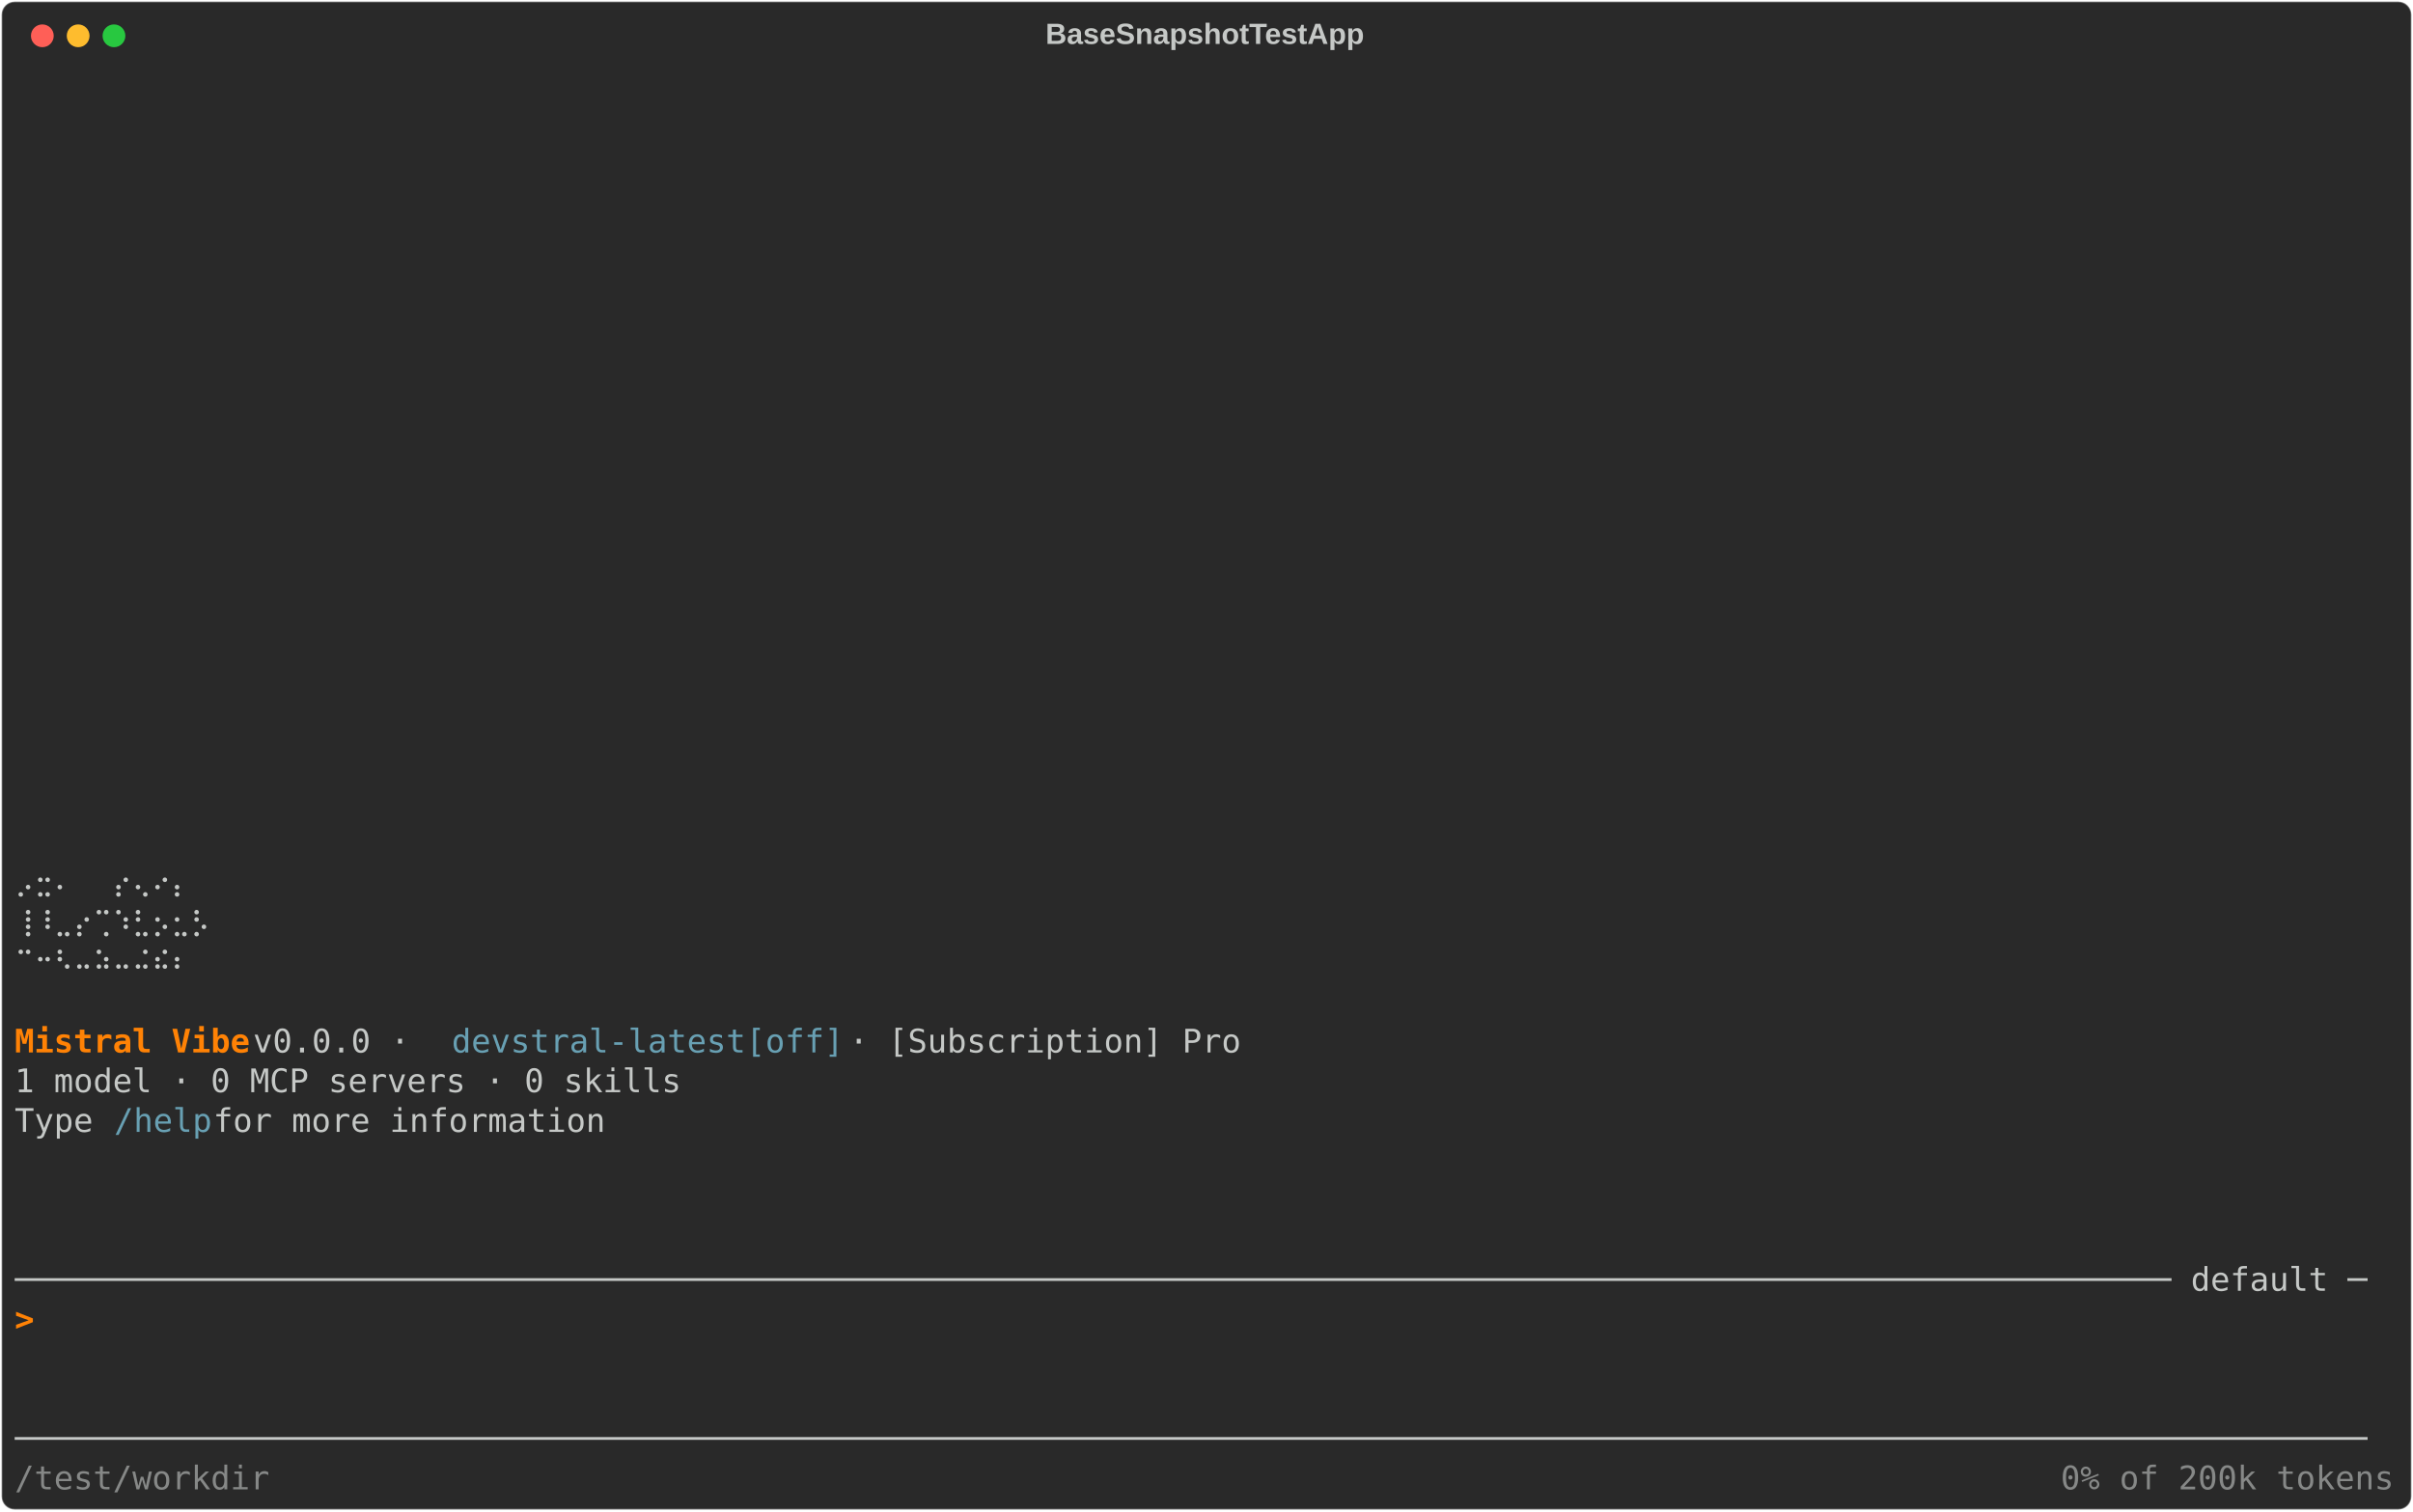
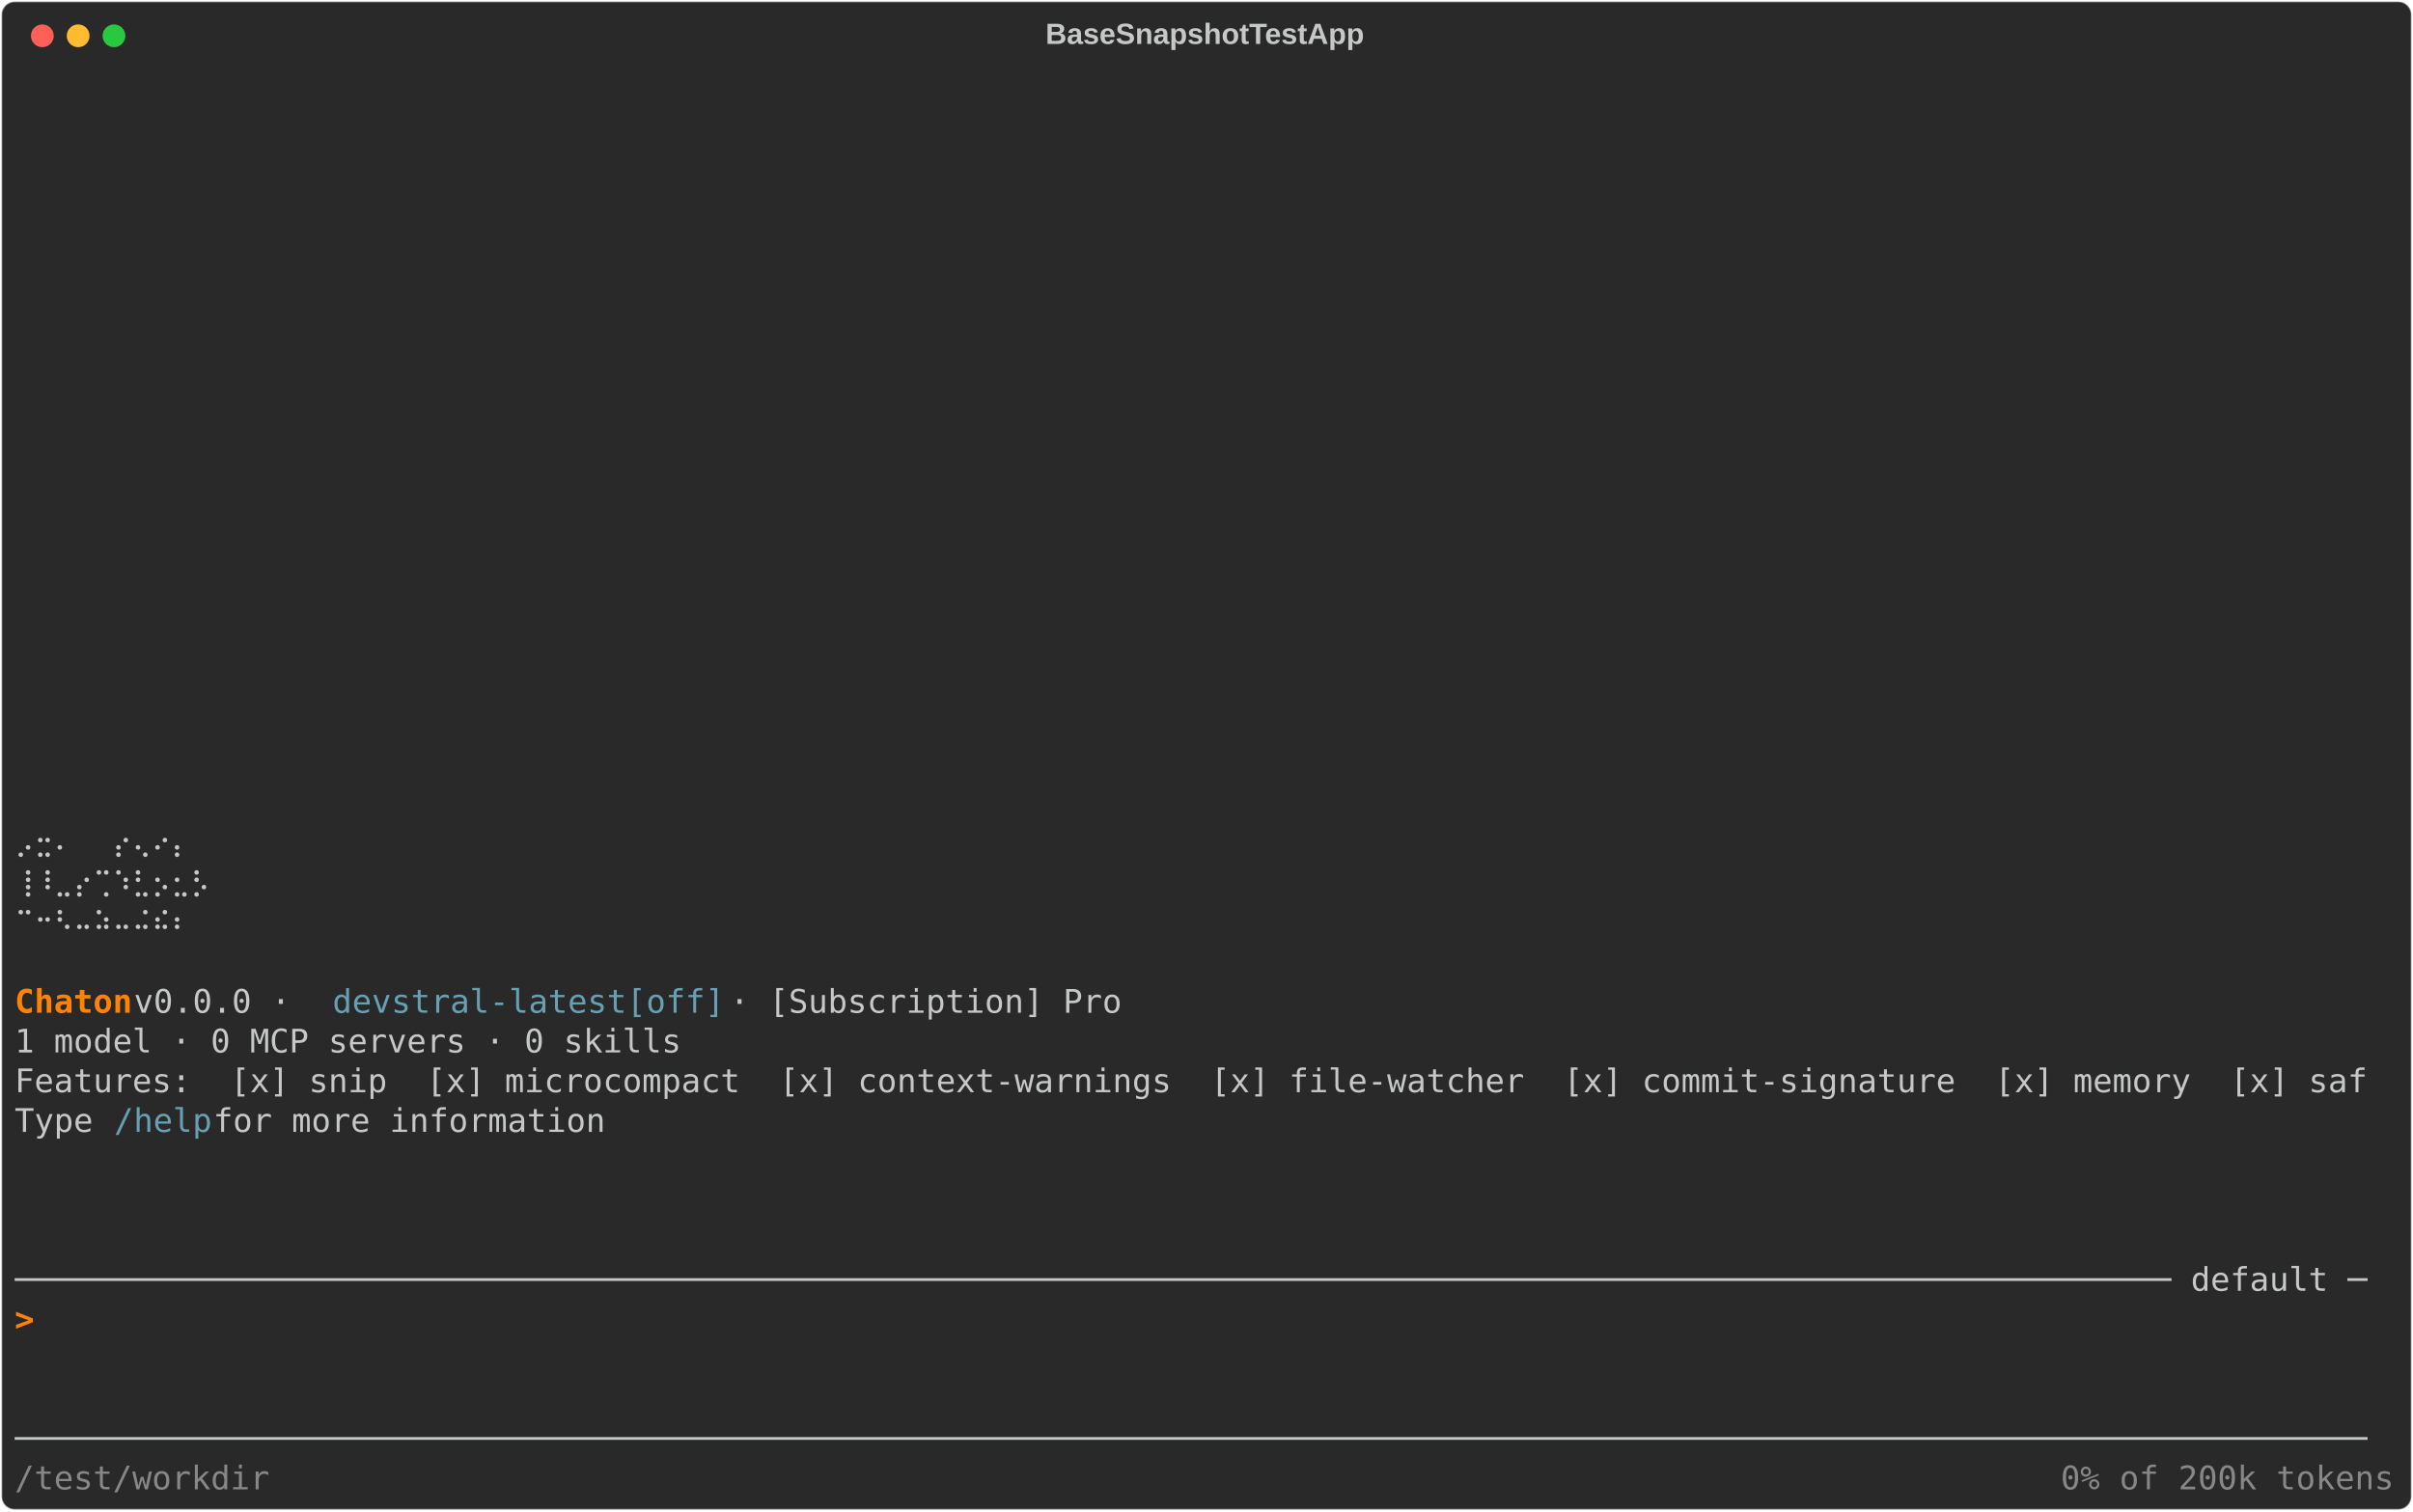
<svg xmlns="http://www.w3.org/2000/svg" class="rich-terminal" viewBox="0 0 1482 928.4">
  <style>

    @font-face {
        font-family: "Fira Code";
        src: local("FiraCode-Regular"),
                url("https://cdnjs.cloudflare.com/ajax/libs/firacode/6.2.0/woff2/FiraCode-Regular.woff2") format("woff2"),
                url("https://cdnjs.cloudflare.com/ajax/libs/firacode/6.2.0/woff/FiraCode-Regular.woff") format("woff");
        font-style: normal;
        font-weight: 400;
    }
    @font-face {
        font-family: "Fira Code";
        src: local("FiraCode-Bold"),
                url("https://cdnjs.cloudflare.com/ajax/libs/firacode/6.2.0/woff2/FiraCode-Bold.woff2") format("woff2"),
                url("https://cdnjs.cloudflare.com/ajax/libs/firacode/6.2.0/woff/FiraCode-Bold.woff") format("woff");
        font-style: bold;
        font-weight: 700;
    }

    .terminal-matrix {
        font-family: Fira Code, monospace;
        font-size: 20px;
        line-height: 24.4px;
        font-variant-east-asian: full-width;
    }

    .terminal-title {
        font-size: 18px;
        font-weight: bold;
        font-family: arial;
    }

    .terminal-r1 { fill: #c5c8c6 }
.terminal-r2 { fill: #ff8205;font-weight: bold }
.terminal-r3 { fill: #68a0b3 }
.terminal-r4 { fill: #868887 }
    </style>
  <defs>
    <clipPath id="terminal-clip-terminal">
      <rect x="0" y="0" width="1463.0" height="877.4" />
    </clipPath>
    <clipPath id="terminal-line-0">
      <rect x="0" y="1.5" width="1464" height="24.65" />
    </clipPath>
    <clipPath id="terminal-line-1">
      <rect x="0" y="25.9" width="1464" height="24.65" />
    </clipPath>
    <clipPath id="terminal-line-2">
      <rect x="0" y="50.3" width="1464" height="24.65" />
    </clipPath>
    <clipPath id="terminal-line-3">
      <rect x="0" y="74.7" width="1464" height="24.65" />
    </clipPath>
    <clipPath id="terminal-line-4">
      <rect x="0" y="99.1" width="1464" height="24.65" />
    </clipPath>
    <clipPath id="terminal-line-5">
      <rect x="0" y="123.5" width="1464" height="24.65" />
    </clipPath>
    <clipPath id="terminal-line-6">
      <rect x="0" y="147.9" width="1464" height="24.65" />
    </clipPath>
    <clipPath id="terminal-line-7">
      <rect x="0" y="172.3" width="1464" height="24.65" />
    </clipPath>
    <clipPath id="terminal-line-8">
      <rect x="0" y="196.7" width="1464" height="24.65" />
    </clipPath>
    <clipPath id="terminal-line-9">
      <rect x="0" y="221.1" width="1464" height="24.65" />
    </clipPath>
    <clipPath id="terminal-line-10">
      <rect x="0" y="245.5" width="1464" height="24.65" />
    </clipPath>
    <clipPath id="terminal-line-11">
      <rect x="0" y="269.9" width="1464" height="24.65" />
    </clipPath>
    <clipPath id="terminal-line-12">
      <rect x="0" y="294.3" width="1464" height="24.65" />
    </clipPath>
    <clipPath id="terminal-line-13">
      <rect x="0" y="318.7" width="1464" height="24.65" />
    </clipPath>
    <clipPath id="terminal-line-14">
      <rect x="0" y="343.1" width="1464" height="24.65" />
    </clipPath>
    <clipPath id="terminal-line-15">
      <rect x="0" y="367.5" width="1464" height="24.65" />
    </clipPath>
    <clipPath id="terminal-line-16">
      <rect x="0" y="391.9" width="1464" height="24.65" />
    </clipPath>
    <clipPath id="terminal-line-17">
      <rect x="0" y="416.3" width="1464" height="24.65" />
    </clipPath>
    <clipPath id="terminal-line-18">
      <rect x="0" y="440.7" width="1464" height="24.65" />
    </clipPath>
    <clipPath id="terminal-line-19">
      <rect x="0" y="465.1" width="1464" height="24.65" />
    </clipPath>
    <clipPath id="terminal-line-20">
      <rect x="0" y="489.5" width="1464" height="24.65" />
    </clipPath>
    <clipPath id="terminal-line-21">
      <rect x="0" y="513.9" width="1464" height="24.65" />
    </clipPath>
    <clipPath id="terminal-line-22">
      <rect x="0" y="538.3" width="1464" height="24.65" />
    </clipPath>
    <clipPath id="terminal-line-23">
      <rect x="0" y="562.7" width="1464" height="24.65" />
    </clipPath>
    <clipPath id="terminal-line-24">
      <rect x="0" y="587.1" width="1464" height="24.65" />
    </clipPath>
    <clipPath id="terminal-line-25">
      <rect x="0" y="611.5" width="1464" height="24.65" />
    </clipPath>
    <clipPath id="terminal-line-26">
      <rect x="0" y="635.9" width="1464" height="24.65" />
    </clipPath>
    <clipPath id="terminal-line-27">
      <rect x="0" y="660.3" width="1464" height="24.65" />
    </clipPath>
    <clipPath id="terminal-line-28">
      <rect x="0" y="684.7" width="1464" height="24.65" />
    </clipPath>
    <clipPath id="terminal-line-29">
      <rect x="0" y="709.1" width="1464" height="24.65" />
    </clipPath>
    <clipPath id="terminal-line-30">
      <rect x="0" y="733.5" width="1464" height="24.65" />
    </clipPath>
    <clipPath id="terminal-line-31">
      <rect x="0" y="757.9" width="1464" height="24.65" />
    </clipPath>
    <clipPath id="terminal-line-32">
      <rect x="0" y="782.3" width="1464" height="24.65" />
    </clipPath>
    <clipPath id="terminal-line-33">
      <rect x="0" y="806.7" width="1464" height="24.65" />
    </clipPath>
    <clipPath id="terminal-line-34">
      <rect x="0" y="831.1" width="1464" height="24.65" />
    </clipPath>
  </defs>
  <rect fill="#292929" stroke="rgba(255,255,255,0.35)" stroke-width="1" x="1" y="1" width="1480" height="926.4" rx="8" />
  <text class="terminal-title" fill="#c5c8c6" text-anchor="middle" x="740" y="27">BaseSnapshotTestApp</text>
  <g transform="translate(26,22)">
    <circle cx="0" cy="0" r="7" fill="#ff5f57" />
    <circle cx="22" cy="0" r="7" fill="#febc2e" />
    <circle cx="44" cy="0" r="7" fill="#28c840" />
  </g>
  <g transform="translate(9, 41)" clip-path="url(#terminal-clip-terminal)">
    <g class="terminal-matrix">
      <text class="terminal-r1" x="1464" y="20" textLength="12.2" clip-path="url(#terminal-line-0)">
</text>
      <text class="terminal-r1" x="1464" y="44.4" textLength="12.2" clip-path="url(#terminal-line-1)">
</text>
      <text class="terminal-r1" x="1464" y="68.8" textLength="12.2" clip-path="url(#terminal-line-2)">
</text>
      <text class="terminal-r1" x="1464" y="93.2" textLength="12.2" clip-path="url(#terminal-line-3)">
</text>
      <text class="terminal-r1" x="1464" y="117.6" textLength="12.2" clip-path="url(#terminal-line-4)">
</text>
      <text class="terminal-r1" x="1464" y="142" textLength="12.2" clip-path="url(#terminal-line-5)">
</text>
      <text class="terminal-r1" x="1464" y="166.4" textLength="12.2" clip-path="url(#terminal-line-6)">
</text>
      <text class="terminal-r1" x="1464" y="190.8" textLength="12.2" clip-path="url(#terminal-line-7)">
</text>
      <text class="terminal-r1" x="1464" y="215.2" textLength="12.2" clip-path="url(#terminal-line-8)">
</text>
      <text class="terminal-r1" x="1464" y="239.6" textLength="12.2" clip-path="url(#terminal-line-9)">
</text>
      <text class="terminal-r1" x="1464" y="264" textLength="12.2" clip-path="url(#terminal-line-10)">
</text>
      <text class="terminal-r1" x="1464" y="288.4" textLength="12.2" clip-path="url(#terminal-line-11)">
</text>
      <text class="terminal-r1" x="1464" y="312.8" textLength="12.2" clip-path="url(#terminal-line-12)">
</text>
      <text class="terminal-r1" x="1464" y="337.2" textLength="12.2" clip-path="url(#terminal-line-13)">
</text>
      <text class="terminal-r1" x="1464" y="361.6" textLength="12.2" clip-path="url(#terminal-line-14)">
</text>
      <text class="terminal-r1" x="1464" y="386" textLength="12.2" clip-path="url(#terminal-line-15)">
</text>
      <text class="terminal-r1" x="1464" y="410.4" textLength="12.2" clip-path="url(#terminal-line-16)">
</text>
      <text class="terminal-r1" x="1464" y="434.8" textLength="12.2" clip-path="url(#terminal-line-17)">
</text>
      <text class="terminal-r1" x="1464" y="459.2" textLength="12.2" clip-path="url(#terminal-line-18)">
</text>
+       <text class="terminal-r1" x="0" y="483.6" textLength="134.2" clip-path="url(#terminal-line-19)">  ⡠⣒⠄  ⡔⢄⠔⡄</text>
      <text class="terminal-r1" x="1464" y="483.6" textLength="12.2" clip-path="url(#terminal-line-19)">
</text>
-       <text class="terminal-r1" x="0" y="508" textLength="134.2" clip-path="url(#terminal-line-20)">  ⡠⣒⠄  ⡔⢄⠔⡄</text>
+       <text class="terminal-r1" x="0" y="508" textLength="134.2" clip-path="url(#terminal-line-20)"> ⢸⠸⣀⡔⢉⠱⣃⡢⣂⡣</text>
      <text class="terminal-r1" x="1464" y="508" textLength="12.2" clip-path="url(#terminal-line-20)">
</text>
-       <text class="terminal-r1" x="0" y="532.4" textLength="134.2" clip-path="url(#terminal-line-21)"> ⢸⠸⣀⡔⢉⠱⣃⡢⣂⡣</text>
+       <text class="terminal-r1" x="0" y="532.4" textLength="134.2" clip-path="url(#terminal-line-21)">  ⠉⠒⠣⠤⠵⠤⠬⠮⠆</text>
      <text class="terminal-r1" x="1464" y="532.4" textLength="12.2" clip-path="url(#terminal-line-21)">
</text>
-       <text class="terminal-r1" x="0" y="556.8" textLength="134.2" clip-path="url(#terminal-line-22)">  ⠉⠒⠣⠤⠵⠤⠬⠮⠆</text>
      <text class="terminal-r1" x="1464" y="556.8" textLength="12.2" clip-path="url(#terminal-line-22)">
</text>
+       <text class="terminal-r2" x="0" y="581.2" textLength="73.2" clip-path="url(#terminal-line-23)">Chaton</text>
+       <text class="terminal-r1" x="73.2" y="581.2" textLength="122" clip-path="url(#terminal-line-23)"> v0.0.0 · </text>
+       <text class="terminal-r3" x="195.2" y="581.2" textLength="244" clip-path="url(#terminal-line-23)">devstral-latest[off]</text>
+       <text class="terminal-r1" x="439.2" y="581.2" textLength="256.2" clip-path="url(#terminal-line-23)"> · [Subscription] Pro</text>
      <text class="terminal-r1" x="1464" y="581.2" textLength="12.2" clip-path="url(#terminal-line-23)">
</text>
-       <text class="terminal-r2" x="0" y="605.6" textLength="146.4" clip-path="url(#terminal-line-24)">Mistral Vibe</text>
-       <text class="terminal-r1" x="146.4" y="605.6" textLength="122" clip-path="url(#terminal-line-24)"> v0.0.0 · </text>
-       <text class="terminal-r3" x="268.4" y="605.6" textLength="244" clip-path="url(#terminal-line-24)">devstral-latest[off]</text>
-       <text class="terminal-r1" x="512.4" y="605.6" textLength="256.2" clip-path="url(#terminal-line-24)"> · [Subscription] Pro</text>
+       <text class="terminal-r1" x="0" y="605.6" textLength="414.8" clip-path="url(#terminal-line-24)">1 model · 0 MCP servers · 0 skills</text>
      <text class="terminal-r1" x="1464" y="605.6" textLength="12.2" clip-path="url(#terminal-line-24)">
</text>
-       <text class="terminal-r1" x="0" y="630" textLength="414.8" clip-path="url(#terminal-line-25)">1 model · 0 MCP servers · 0 skills</text>
+       <text class="terminal-r1" x="0" y="630" textLength="1464" clip-path="url(#terminal-line-25)">Features:  [x] snip  [x] microcompact  [x] context-warnings  [x] file-watcher  [x] commit-signature  [x] memory  [x] saf</text>
      <text class="terminal-r1" x="1464" y="630" textLength="12.2" clip-path="url(#terminal-line-25)">
</text>
      <text class="terminal-r1" x="0" y="654.4" textLength="61" clip-path="url(#terminal-line-26)">Type </text>
      <text class="terminal-r3" x="61" y="654.4" textLength="61" clip-path="url(#terminal-line-26)">/help</text>
      <text class="terminal-r1" x="122" y="654.4" textLength="256.2" clip-path="url(#terminal-line-26)"> for more information</text>
      <text class="terminal-r1" x="1464" y="654.4" textLength="12.2" clip-path="url(#terminal-line-26)">
</text>
      <text class="terminal-r1" x="1464" y="678.8" textLength="12.2" clip-path="url(#terminal-line-27)">
</text>
      <text class="terminal-r1" x="1464" y="703.2" textLength="12.2" clip-path="url(#terminal-line-28)">
</text>
      <text class="terminal-r1" x="1464" y="727.6" textLength="12.2" clip-path="url(#terminal-line-29)">
</text>
      <text class="terminal-r1" x="0" y="752" textLength="1464" clip-path="url(#terminal-line-30)">────────────────────────────────────────────────────────────────────────────────────────────────────────────── default ─</text>
      <text class="terminal-r1" x="1464" y="752" textLength="12.2" clip-path="url(#terminal-line-30)">
</text>
      <text class="terminal-r2" x="0" y="776.4" textLength="12.2" clip-path="url(#terminal-line-31)">&gt;</text>
      <text class="terminal-r1" x="1464" y="776.4" textLength="12.2" clip-path="url(#terminal-line-31)">
</text>
      <text class="terminal-r1" x="1464" y="800.8" textLength="12.2" clip-path="url(#terminal-line-32)">
</text>
      <text class="terminal-r1" x="1464" y="825.2" textLength="12.2" clip-path="url(#terminal-line-33)">
</text>
      <text class="terminal-r1" x="0" y="849.6" textLength="1464" clip-path="url(#terminal-line-34)">────────────────────────────────────────────────────────────────────────────────────────────────────────────────────────</text>
      <text class="terminal-r1" x="1464" y="849.6" textLength="12.2" clip-path="url(#terminal-line-34)">
</text>
      <text class="terminal-r4" x="0" y="874" textLength="158.6" clip-path="url(#terminal-line-35)">/test/workdir</text>
      <text class="terminal-r4" x="1256.6" y="874" textLength="207.4" clip-path="url(#terminal-line-35)">0% of 200k tokens</text>
    </g>
  </g>
</svg>
